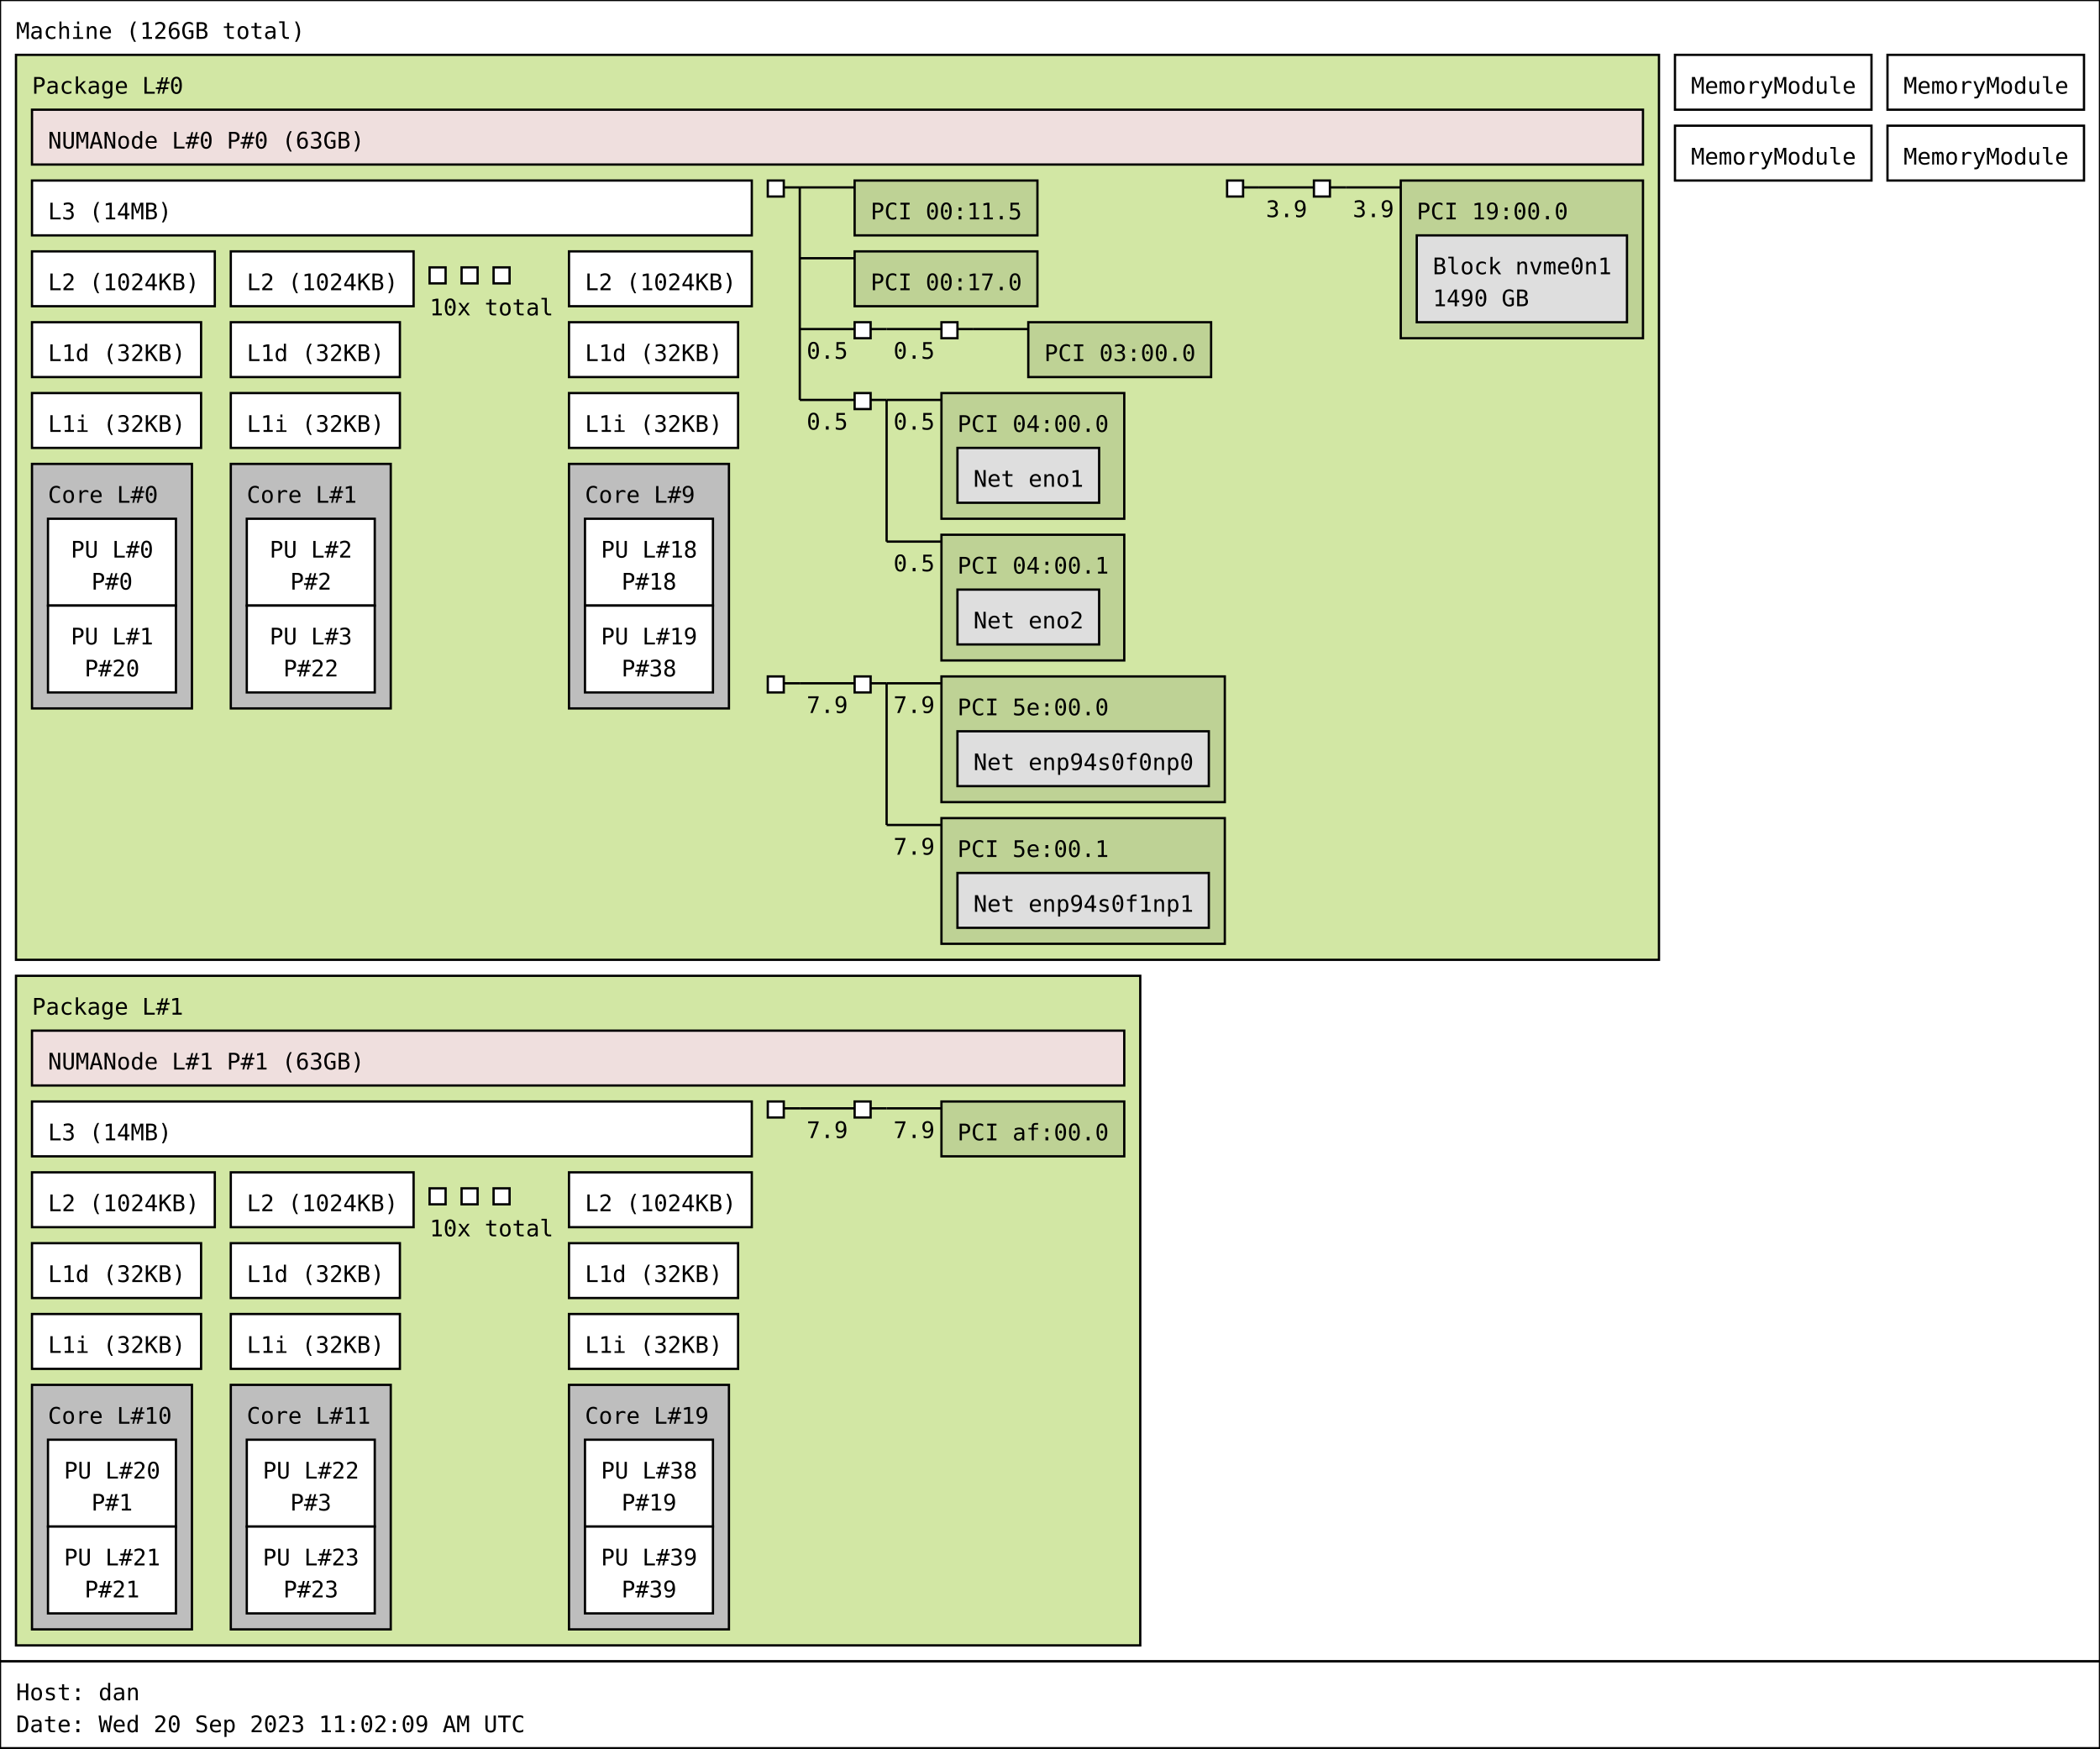
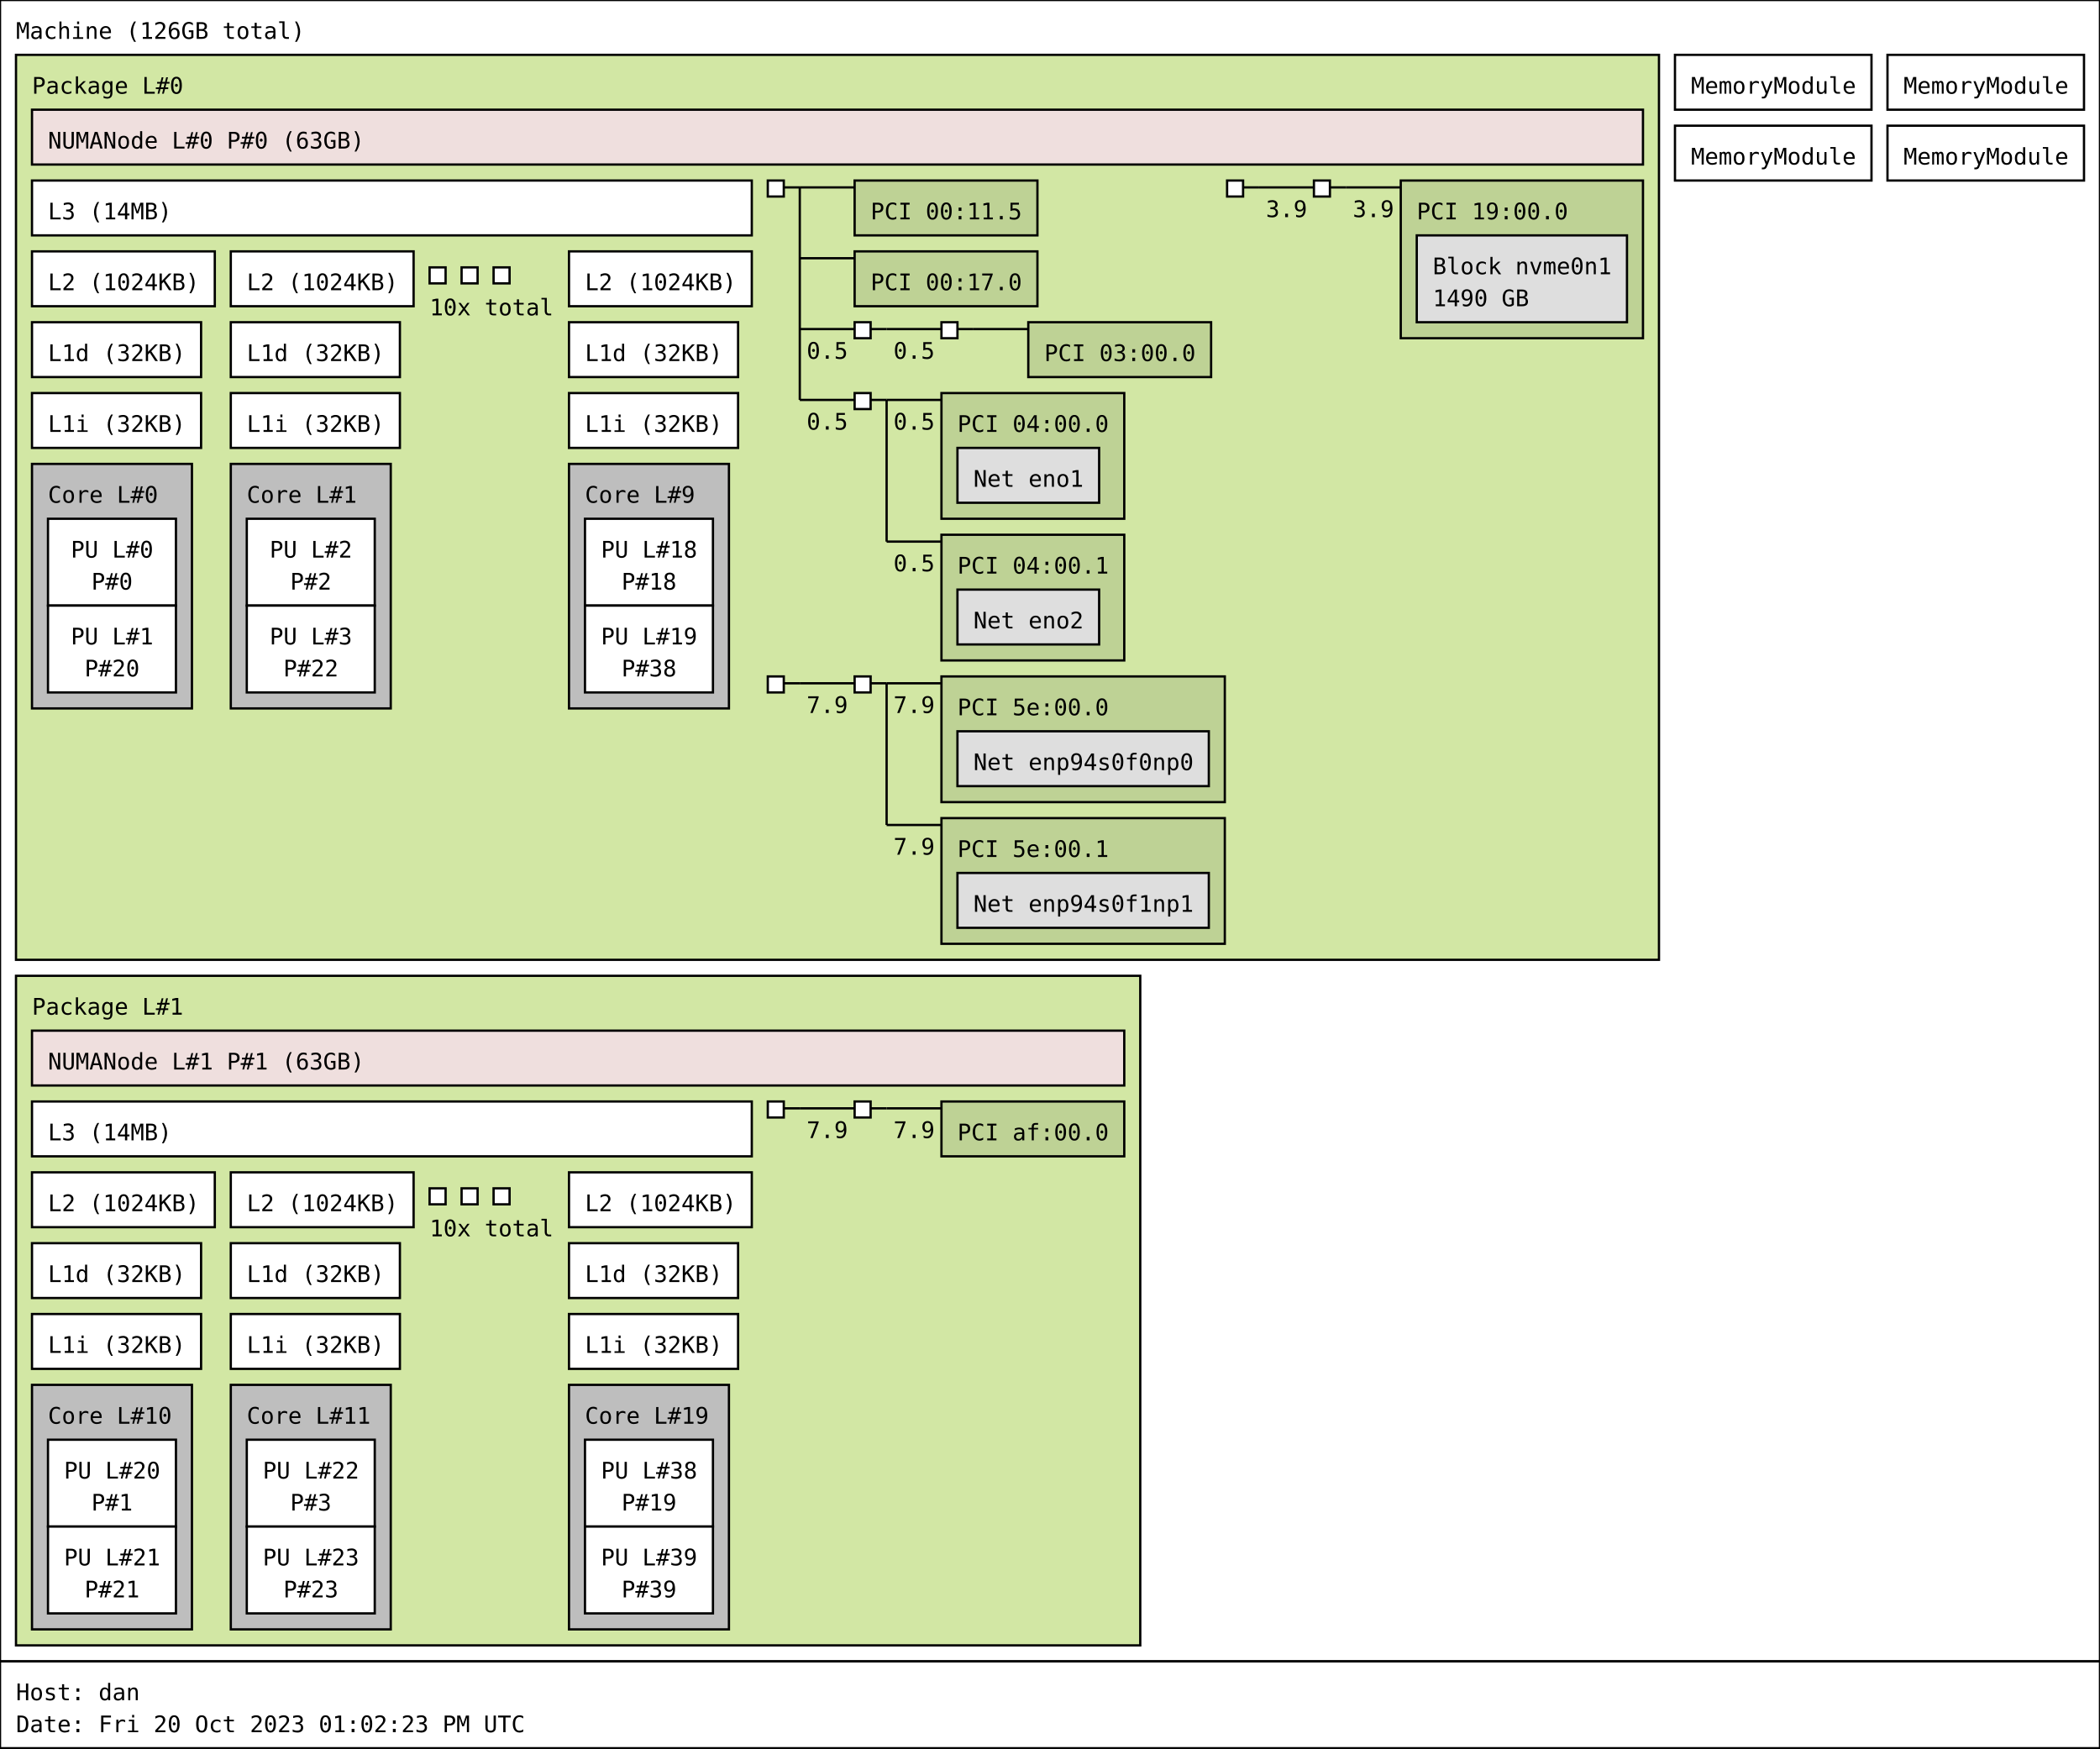
<svg xmlns="http://www.w3.org/2000/svg" width="919px" height="765px" viewBox="0 0 919px 765px" version="1.1">
  <rect id="Machine_0_rect" class="Machine" x="0" y="0" width="919" height="727" fill="rgb(255,255,255)" stroke="rgb(0,0,0)" stroke-width="1" />
  <text id="Machine_0_text" class="Machine" font-family="Monospace" x="7" y="17" fill="rgb(0,0,0)" font-size="10px">Machine (126GB total)</text>
  <rect id="Package_0_rect" class="Package" x="7" y="24" width="719" height="396" fill="rgb(210,231,164)" stroke="rgb(0,0,0)" stroke-width="1" />
  <text id="Package_0_text" class="Package" font-family="Monospace" x="14" y="41" fill="rgb(0,0,0)" font-size="10px">Package L#0</text>
  <rect id="L3_0_rect" class="L3" x="14" y="79" width="315" height="24" fill="rgb(255,255,255)" stroke="rgb(0,0,0)" stroke-width="1" />
  <text id="L3_0_text" class="L3" font-family="Monospace" x="21" y="96" fill="rgb(0,0,0)" font-size="10px">L3 (14MB)</text>
  <rect id="L2_0_rect" class="L2" x="14" y="110" width="80" height="24" fill="rgb(255,255,255)" stroke="rgb(0,0,0)" stroke-width="1" />
  <text id="L2_0_text" class="L2" font-family="Monospace" x="21" y="127" fill="rgb(0,0,0)" font-size="10px">L2 (1024KB)</text>
  <rect id="L1d_0_rect" class="L1d" x="14" y="141" width="74" height="24" fill="rgb(255,255,255)" stroke="rgb(0,0,0)" stroke-width="1" />
  <text id="L1d_0_text" class="L1d" font-family="Monospace" x="21" y="158" fill="rgb(0,0,0)" font-size="10px">L1d (32KB)</text>
  <rect id="L1i_0_rect" class="L1i" x="14" y="172" width="74" height="24" fill="rgb(255,255,255)" stroke="rgb(0,0,0)" stroke-width="1" />
  <text id="L1i_0_text" class="L1i" font-family="Monospace" x="21" y="189" fill="rgb(0,0,0)" font-size="10px">L1i (32KB)</text>
  <rect id="Core_0_rect" class="Core" x="14" y="203" width="70" height="107" fill="rgb(190,190,190)" stroke="rgb(0,0,0)" stroke-width="1" />
  <text id="Core_0_text" class="Core" font-family="Monospace" x="21" y="220" fill="rgb(0,0,0)" font-size="10px">Core L#0</text>
  <rect id="PU_0_rect" class="PU" x="21" y="227" width="56" height="38" fill="rgb(255,255,255)" stroke="rgb(0,0,0)" stroke-width="1" />
  <text id="PU_0_text" class="PU" font-family="Monospace" x="31" y="244" fill="rgb(0,0,0)" font-size="10px">PU L#0</text>
  <text id="PU_0_text_1" class="PU" font-family="Monospace" x="40" y="258" fill="rgb(0,0,0)" font-size="10px">P#0</text>
  <rect id="PU_1_rect" class="PU" x="21" y="265" width="56" height="38" fill="rgb(255,255,255)" stroke="rgb(0,0,0)" stroke-width="1" />
  <text id="PU_1_text" class="PU" font-family="Monospace" x="31" y="282" fill="rgb(0,0,0)" font-size="10px">PU L#1</text>
  <text id="PU_1_text_1" class="PU" font-family="Monospace" x="37" y="296" fill="rgb(0,0,0)" font-size="10px">P#20</text>
  <rect id="L2_1_rect" class="L2" x="101" y="110" width="80" height="24" fill="rgb(255,255,255)" stroke="rgb(0,0,0)" stroke-width="1" />
  <text id="L2_1_text" class="L2" font-family="Monospace" x="108" y="127" fill="rgb(0,0,0)" font-size="10px">L2 (1024KB)</text>
  <rect id="L1d_1_rect" class="L1d" x="101" y="141" width="74" height="24" fill="rgb(255,255,255)" stroke="rgb(0,0,0)" stroke-width="1" />
  <text id="L1d_1_text" class="L1d" font-family="Monospace" x="108" y="158" fill="rgb(0,0,0)" font-size="10px">L1d (32KB)</text>
  <rect id="L1i_1_rect" class="L1i" x="101" y="172" width="74" height="24" fill="rgb(255,255,255)" stroke="rgb(0,0,0)" stroke-width="1" />
  <text id="L1i_1_text" class="L1i" font-family="Monospace" x="108" y="189" fill="rgb(0,0,0)" font-size="10px">L1i (32KB)</text>
  <rect id="Core_1_rect" class="Core" x="101" y="203" width="70" height="107" fill="rgb(190,190,190)" stroke="rgb(0,0,0)" stroke-width="1" />
  <text id="Core_1_text" class="Core" font-family="Monospace" x="108" y="220" fill="rgb(0,0,0)" font-size="10px">Core L#1</text>
  <rect id="PU_2_rect" class="PU" x="108" y="227" width="56" height="38" fill="rgb(255,255,255)" stroke="rgb(0,0,0)" stroke-width="1" />
  <text id="PU_2_text" class="PU" font-family="Monospace" x="118" y="244" fill="rgb(0,0,0)" font-size="10px">PU L#2</text>
  <text id="PU_2_text_1" class="PU" font-family="Monospace" x="127" y="258" fill="rgb(0,0,0)" font-size="10px">P#2</text>
  <rect id="PU_3_rect" class="PU" x="108" y="265" width="56" height="38" fill="rgb(255,255,255)" stroke="rgb(0,0,0)" stroke-width="1" />
  <text id="PU_3_text" class="PU" font-family="Monospace" x="118" y="282" fill="rgb(0,0,0)" font-size="10px">PU L#3</text>
  <text id="PU_3_text_1" class="PU" font-family="Monospace" x="124" y="296" fill="rgb(0,0,0)" font-size="10px">P#22</text>
  <rect id="L2_2_rect" class="L2" x="188" y="117" width="7" height="7" fill="rgb(255,255,255)" stroke="rgb(0,0,0)" stroke-width="1" />
  <rect id="L2_2_rect" class="L2" x="202" y="117" width="7" height="7" fill="rgb(255,255,255)" stroke="rgb(0,0,0)" stroke-width="1" />
  <rect id="L2_2_rect" class="L2" x="216" y="117" width="7" height="7" fill="rgb(255,255,255)" stroke="rgb(0,0,0)" stroke-width="1" />
  <text id="L2_2_text" class="L2" font-family="Monospace" x="188" y="138" fill="rgb(0,0,0)" font-size="10px">10x total</text>
  <rect id="L2_9_rect" class="L2" x="249" y="110" width="80" height="24" fill="rgb(255,255,255)" stroke="rgb(0,0,0)" stroke-width="1" />
  <text id="L2_9_text" class="L2" font-family="Monospace" x="256" y="127" fill="rgb(0,0,0)" font-size="10px">L2 (1024KB)</text>
  <rect id="L1d_9_rect" class="L1d" x="249" y="141" width="74" height="24" fill="rgb(255,255,255)" stroke="rgb(0,0,0)" stroke-width="1" />
  <text id="L1d_9_text" class="L1d" font-family="Monospace" x="256" y="158" fill="rgb(0,0,0)" font-size="10px">L1d (32KB)</text>
  <rect id="L1i_9_rect" class="L1i" x="249" y="172" width="74" height="24" fill="rgb(255,255,255)" stroke="rgb(0,0,0)" stroke-width="1" />
  <text id="L1i_9_text" class="L1i" font-family="Monospace" x="256" y="189" fill="rgb(0,0,0)" font-size="10px">L1i (32KB)</text>
  <rect id="Core_9_rect" class="Core" x="249" y="203" width="70" height="107" fill="rgb(190,190,190)" stroke="rgb(0,0,0)" stroke-width="1" />
  <text id="Core_9_text" class="Core" font-family="Monospace" x="256" y="220" fill="rgb(0,0,0)" font-size="10px">Core L#9</text>
  <rect id="PU_18_rect" class="PU" x="256" y="227" width="56" height="38" fill="rgb(255,255,255)" stroke="rgb(0,0,0)" stroke-width="1" />
  <text id="PU_18_text" class="PU" font-family="Monospace" x="263" y="244" fill="rgb(0,0,0)" font-size="10px">PU L#18</text>
  <text id="PU_18_text_1" class="PU" font-family="Monospace" x="272" y="258" fill="rgb(0,0,0)" font-size="10px">P#18</text>
  <rect id="PU_19_rect" class="PU" x="256" y="265" width="56" height="38" fill="rgb(255,255,255)" stroke="rgb(0,0,0)" stroke-width="1" />
  <text id="PU_19_text" class="PU" font-family="Monospace" x="263" y="282" fill="rgb(0,0,0)" font-size="10px">PU L#19</text>
  <text id="PU_19_text_1" class="PU" font-family="Monospace" x="272" y="296" fill="rgb(0,0,0)" font-size="10px">P#38</text>
  <rect id="NUMANode_0_rect" class="NUMANode" x="14" y="48" width="705" height="24" fill="rgb(239,223,222)" stroke="rgb(0,0,0)" stroke-width="1" />
  <text id="NUMANode_0_text" class="NUMANode" font-family="Monospace" x="21" y="65" fill="rgb(0,0,0)" font-size="10px">NUMANode L#0 P#0 (63GB)</text>
  <rect id="HostBridge_0_rect" class="HostBridge" x="336" y="79" width="7" height="7" fill="rgb(255,255,255)" stroke="rgb(0,0,0)" stroke-width="1" />
  <line id="HostBridge_0_line" class="HostBridge" x1="343" y1="82" x2="350" y2="82" stroke="rgb(0,0,0)" stroke-width="1" />
  <line id="HostBridge_0_line_2" class="HostBridge" x1="350" y1="82" x2="374" y2="82" stroke="rgb(0,0,0)" stroke-width="1" />
  <line id="HostBridge_0_line_3" class="HostBridge" x1="350" y1="113" x2="374" y2="113" stroke="rgb(0,0,0)" stroke-width="1" />
  <line id="HostBridge_0_line_4" class="HostBridge" x1="350" y1="144" x2="374" y2="144" stroke="rgb(0,0,0)" stroke-width="1" />
  <text id="HostBridge_0_text_4" class="HostBridge" font-family="Monospace" x="353" y="157" fill="rgb(0,0,0)" font-size="10px">0.5</text>
  <line id="HostBridge_0_line_5" class="HostBridge" x1="350" y1="175" x2="374" y2="175" stroke="rgb(0,0,0)" stroke-width="1" />
  <text id="HostBridge_0_text_5" class="HostBridge" font-family="Monospace" x="353" y="188" fill="rgb(0,0,0)" font-size="10px">0.5</text>
  <line id="HostBridge_0_line_1" class="HostBridge" x1="350" y1="82" x2="350" y2="175" stroke="rgb(0,0,0)" stroke-width="1" />
  <rect id="PCI_0_rect" class="PCI" x="374" y="79" width="80" height="24" fill="rgb(190,210,149)" stroke="rgb(0,0,0)" stroke-width="1" />
  <text id="PCI_0_text" class="PCI" font-family="Monospace" x="381" y="96" fill="rgb(0,0,0)" font-size="10px">PCI 00:11.5</text>
  <rect id="PCI_1_rect" class="PCI" x="374" y="110" width="80" height="24" fill="rgb(190,210,149)" stroke="rgb(0,0,0)" stroke-width="1" />
  <text id="PCI_1_text" class="PCI" font-family="Monospace" x="381" y="127" fill="rgb(0,0,0)" font-size="10px">PCI 00:17.0</text>
  <rect id="PCIBridge_1_rect" class="PCIBridge" x="374" y="141" width="7" height="7" fill="rgb(255,255,255)" stroke="rgb(0,0,0)" stroke-width="1" />
  <line id="PCIBridge_1_line" class="PCIBridge" x1="381" y1="144" x2="388" y2="144" stroke="rgb(0,0,0)" stroke-width="1" />
  <line id="PCIBridge_1_line_2" class="PCIBridge" x1="388" y1="144" x2="412" y2="144" stroke="rgb(0,0,0)" stroke-width="1" />
  <text id="PCIBridge_1_text_2" class="PCIBridge" font-family="Monospace" x="391" y="157" fill="rgb(0,0,0)" font-size="10px">0.5</text>
  <line id="PCIBridge_1_line_1" class="PCIBridge" x1="388" y1="144" x2="388" y2="144" stroke="rgb(0,0,0)" stroke-width="1" />
  <rect id="PCIBridge_2_rect" class="PCIBridge" x="412" y="141" width="7" height="7" fill="rgb(255,255,255)" stroke="rgb(0,0,0)" stroke-width="1" />
  <line id="PCIBridge_2_line" class="PCIBridge" x1="419" y1="144" x2="426" y2="144" stroke="rgb(0,0,0)" stroke-width="1" />
  <line id="PCIBridge_2_line_2" class="PCIBridge" x1="426" y1="144" x2="450" y2="144" stroke="rgb(0,0,0)" stroke-width="1" />
  <line id="PCIBridge_2_line_1" class="PCIBridge" x1="426" y1="144" x2="426" y2="144" stroke="rgb(0,0,0)" stroke-width="1" />
  <rect id="PCI_2_rect" class="PCI" x="450" y="141" width="80" height="24" fill="rgb(190,210,149)" stroke="rgb(0,0,0)" stroke-width="1" />
  <text id="PCI_2_text" class="PCI" font-family="Monospace" x="457" y="158" fill="rgb(0,0,0)" font-size="10px">PCI 03:00.0</text>
  <rect id="PCIBridge_3_rect" class="PCIBridge" x="374" y="172" width="7" height="7" fill="rgb(255,255,255)" stroke="rgb(0,0,0)" stroke-width="1" />
  <line id="PCIBridge_3_line" class="PCIBridge" x1="381" y1="175" x2="388" y2="175" stroke="rgb(0,0,0)" stroke-width="1" />
  <line id="PCIBridge_3_line_2" class="PCIBridge" x1="388" y1="175" x2="412" y2="175" stroke="rgb(0,0,0)" stroke-width="1" />
  <text id="PCIBridge_3_text_2" class="PCIBridge" font-family="Monospace" x="391" y="188" fill="rgb(0,0,0)" font-size="10px">0.5</text>
  <line id="PCIBridge_3_line_3" class="PCIBridge" x1="388" y1="237" x2="412" y2="237" stroke="rgb(0,0,0)" stroke-width="1" />
  <text id="PCIBridge_3_text_3" class="PCIBridge" font-family="Monospace" x="391" y="250" fill="rgb(0,0,0)" font-size="10px">0.5</text>
  <line id="PCIBridge_3_line_1" class="PCIBridge" x1="388" y1="175" x2="388" y2="237" stroke="rgb(0,0,0)" stroke-width="1" />
  <rect id="PCI_3_rect" class="PCI" x="412" y="172" width="80" height="55" fill="rgb(190,210,149)" stroke="rgb(0,0,0)" stroke-width="1" />
  <text id="PCI_3_text" class="PCI" font-family="Monospace" x="419" y="189" fill="rgb(0,0,0)" font-size="10px">PCI 04:00.0</text>
  <rect id="Net_0_rect" class="Net" x="419" y="196" width="62" height="24" fill="rgb(222,222,222)" stroke="rgb(0,0,0)" stroke-width="1" />
  <text id="Net_0_text" class="Net" font-family="Monospace" x="426" y="213" fill="rgb(0,0,0)" font-size="10px">Net eno1</text>
  <rect id="PCI_4_rect" class="PCI" x="412" y="234" width="80" height="55" fill="rgb(190,210,149)" stroke="rgb(0,0,0)" stroke-width="1" />
  <text id="PCI_4_text" class="PCI" font-family="Monospace" x="419" y="251" fill="rgb(0,0,0)" font-size="10px">PCI 04:00.1</text>
  <rect id="Net_1_rect" class="Net" x="419" y="258" width="62" height="24" fill="rgb(222,222,222)" stroke="rgb(0,0,0)" stroke-width="1" />
  <text id="Net_1_text" class="Net" font-family="Monospace" x="426" y="275" fill="rgb(0,0,0)" font-size="10px">Net eno2</text>
  <rect id="HostBridge_4_rect" class="HostBridge" x="537" y="79" width="7" height="7" fill="rgb(255,255,255)" stroke="rgb(0,0,0)" stroke-width="1" />
  <line id="HostBridge_4_line" class="HostBridge" x1="544" y1="82" x2="551" y2="82" stroke="rgb(0,0,0)" stroke-width="1" />
  <line id="HostBridge_4_line_2" class="HostBridge" x1="551" y1="82" x2="575" y2="82" stroke="rgb(0,0,0)" stroke-width="1" />
  <text id="HostBridge_4_text_2" class="HostBridge" font-family="Monospace" x="554" y="95" fill="rgb(0,0,0)" font-size="10px">3.9</text>
  <line id="HostBridge_4_line_1" class="HostBridge" x1="551" y1="82" x2="551" y2="82" stroke="rgb(0,0,0)" stroke-width="1" />
  <rect id="PCIBridge_5_rect" class="PCIBridge" x="575" y="79" width="7" height="7" fill="rgb(255,255,255)" stroke="rgb(0,0,0)" stroke-width="1" />
  <line id="PCIBridge_5_line" class="PCIBridge" x1="582" y1="82" x2="589" y2="82" stroke="rgb(0,0,0)" stroke-width="1" />
  <line id="PCIBridge_5_line_2" class="PCIBridge" x1="589" y1="82" x2="613" y2="82" stroke="rgb(0,0,0)" stroke-width="1" />
  <text id="PCIBridge_5_text_2" class="PCIBridge" font-family="Monospace" x="592" y="95" fill="rgb(0,0,0)" font-size="10px">3.9</text>
  <line id="PCIBridge_5_line_1" class="PCIBridge" x1="589" y1="82" x2="589" y2="82" stroke="rgb(0,0,0)" stroke-width="1" />
  <rect id="PCI_5_rect" class="PCI" x="613" y="79" width="106" height="69" fill="rgb(190,210,149)" stroke="rgb(0,0,0)" stroke-width="1" />
  <text id="PCI_5_text" class="PCI" font-family="Monospace" x="620" y="96" fill="rgb(0,0,0)" font-size="10px">PCI 19:00.0</text>
  <rect id="Block_2_rect" class="Block" x="620" y="103" width="92" height="38" fill="rgb(222,222,222)" stroke="rgb(0,0,0)" stroke-width="1" />
  <text id="Block_2_text" class="Block" font-family="Monospace" x="627" y="120" fill="rgb(0,0,0)" font-size="10px">Block nvme0n1</text>
  <text id="Block_2_text_1" class="Block" font-family="Monospace" x="627" y="134" fill="rgb(0,0,0)" font-size="10px">1490 GB</text>
  <rect id="HostBridge_6_rect" class="HostBridge" x="336" y="296" width="7" height="7" fill="rgb(255,255,255)" stroke="rgb(0,0,0)" stroke-width="1" />
  <line id="HostBridge_6_line" class="HostBridge" x1="343" y1="299" x2="350" y2="299" stroke="rgb(0,0,0)" stroke-width="1" />
  <line id="HostBridge_6_line_2" class="HostBridge" x1="350" y1="299" x2="374" y2="299" stroke="rgb(0,0,0)" stroke-width="1" />
  <text id="HostBridge_6_text_2" class="HostBridge" font-family="Monospace" x="353" y="312" fill="rgb(0,0,0)" font-size="10px">7.9</text>
  <line id="HostBridge_6_line_1" class="HostBridge" x1="350" y1="299" x2="350" y2="299" stroke="rgb(0,0,0)" stroke-width="1" />
  <rect id="PCIBridge_7_rect" class="PCIBridge" x="374" y="296" width="7" height="7" fill="rgb(255,255,255)" stroke="rgb(0,0,0)" stroke-width="1" />
  <line id="PCIBridge_7_line" class="PCIBridge" x1="381" y1="299" x2="388" y2="299" stroke="rgb(0,0,0)" stroke-width="1" />
  <line id="PCIBridge_7_line_2" class="PCIBridge" x1="388" y1="299" x2="412" y2="299" stroke="rgb(0,0,0)" stroke-width="1" />
  <text id="PCIBridge_7_text_2" class="PCIBridge" font-family="Monospace" x="391" y="312" fill="rgb(0,0,0)" font-size="10px">7.9</text>
  <line id="PCIBridge_7_line_3" class="PCIBridge" x1="388" y1="361" x2="412" y2="361" stroke="rgb(0,0,0)" stroke-width="1" />
  <text id="PCIBridge_7_text_3" class="PCIBridge" font-family="Monospace" x="391" y="374" fill="rgb(0,0,0)" font-size="10px">7.9</text>
  <line id="PCIBridge_7_line_1" class="PCIBridge" x1="388" y1="299" x2="388" y2="361" stroke="rgb(0,0,0)" stroke-width="1" />
  <rect id="PCI_6_rect" class="PCI" x="412" y="296" width="124" height="55" fill="rgb(190,210,149)" stroke="rgb(0,0,0)" stroke-width="1" />
  <text id="PCI_6_text" class="PCI" font-family="Monospace" x="419" y="313" fill="rgb(0,0,0)" font-size="10px">PCI 5e:00.0</text>
  <rect id="Net_3_rect" class="Net" x="419" y="320" width="110" height="24" fill="rgb(222,222,222)" stroke="rgb(0,0,0)" stroke-width="1" />
  <text id="Net_3_text" class="Net" font-family="Monospace" x="426" y="337" fill="rgb(0,0,0)" font-size="10px">Net enp94s0f0np0</text>
  <rect id="PCI_7_rect" class="PCI" x="412" y="358" width="124" height="55" fill="rgb(190,210,149)" stroke="rgb(0,0,0)" stroke-width="1" />
  <text id="PCI_7_text" class="PCI" font-family="Monospace" x="419" y="375" fill="rgb(0,0,0)" font-size="10px">PCI 5e:00.1</text>
  <rect id="Net_4_rect" class="Net" x="419" y="382" width="110" height="24" fill="rgb(222,222,222)" stroke="rgb(0,0,0)" stroke-width="1" />
  <text id="Net_4_text" class="Net" font-family="Monospace" x="426" y="399" fill="rgb(0,0,0)" font-size="10px">Net enp94s0f1np1</text>
  <rect id="Package_1_rect" class="Package" x="7" y="427" width="492" height="293" fill="rgb(210,231,164)" stroke="rgb(0,0,0)" stroke-width="1" />
  <text id="Package_1_text" class="Package" font-family="Monospace" x="14" y="444" fill="rgb(0,0,0)" font-size="10px">Package L#1</text>
  <rect id="L3_1_rect" class="L3" x="14" y="482" width="315" height="24" fill="rgb(255,255,255)" stroke="rgb(0,0,0)" stroke-width="1" />
  <text id="L3_1_text" class="L3" font-family="Monospace" x="21" y="499" fill="rgb(0,0,0)" font-size="10px">L3 (14MB)</text>
  <rect id="L2_10_rect" class="L2" x="14" y="513" width="80" height="24" fill="rgb(255,255,255)" stroke="rgb(0,0,0)" stroke-width="1" />
  <text id="L2_10_text" class="L2" font-family="Monospace" x="21" y="530" fill="rgb(0,0,0)" font-size="10px">L2 (1024KB)</text>
  <rect id="L1d_10_rect" class="L1d" x="14" y="544" width="74" height="24" fill="rgb(255,255,255)" stroke="rgb(0,0,0)" stroke-width="1" />
  <text id="L1d_10_text" class="L1d" font-family="Monospace" x="21" y="561" fill="rgb(0,0,0)" font-size="10px">L1d (32KB)</text>
  <rect id="L1i_10_rect" class="L1i" x="14" y="575" width="74" height="24" fill="rgb(255,255,255)" stroke="rgb(0,0,0)" stroke-width="1" />
  <text id="L1i_10_text" class="L1i" font-family="Monospace" x="21" y="592" fill="rgb(0,0,0)" font-size="10px">L1i (32KB)</text>
  <rect id="Core_10_rect" class="Core" x="14" y="606" width="70" height="107" fill="rgb(190,190,190)" stroke="rgb(0,0,0)" stroke-width="1" />
  <text id="Core_10_text" class="Core" font-family="Monospace" x="21" y="623" fill="rgb(0,0,0)" font-size="10px">Core L#10</text>
  <rect id="PU_20_rect" class="PU" x="21" y="630" width="56" height="38" fill="rgb(255,255,255)" stroke="rgb(0,0,0)" stroke-width="1" />
  <text id="PU_20_text" class="PU" font-family="Monospace" x="28" y="647" fill="rgb(0,0,0)" font-size="10px">PU L#20</text>
  <text id="PU_20_text_1" class="PU" font-family="Monospace" x="40" y="661" fill="rgb(0,0,0)" font-size="10px">P#1</text>
  <rect id="PU_21_rect" class="PU" x="21" y="668" width="56" height="38" fill="rgb(255,255,255)" stroke="rgb(0,0,0)" stroke-width="1" />
  <text id="PU_21_text" class="PU" font-family="Monospace" x="28" y="685" fill="rgb(0,0,0)" font-size="10px">PU L#21</text>
  <text id="PU_21_text_1" class="PU" font-family="Monospace" x="37" y="699" fill="rgb(0,0,0)" font-size="10px">P#21</text>
  <rect id="L2_11_rect" class="L2" x="101" y="513" width="80" height="24" fill="rgb(255,255,255)" stroke="rgb(0,0,0)" stroke-width="1" />
  <text id="L2_11_text" class="L2" font-family="Monospace" x="108" y="530" fill="rgb(0,0,0)" font-size="10px">L2 (1024KB)</text>
  <rect id="L1d_11_rect" class="L1d" x="101" y="544" width="74" height="24" fill="rgb(255,255,255)" stroke="rgb(0,0,0)" stroke-width="1" />
  <text id="L1d_11_text" class="L1d" font-family="Monospace" x="108" y="561" fill="rgb(0,0,0)" font-size="10px">L1d (32KB)</text>
  <rect id="L1i_11_rect" class="L1i" x="101" y="575" width="74" height="24" fill="rgb(255,255,255)" stroke="rgb(0,0,0)" stroke-width="1" />
  <text id="L1i_11_text" class="L1i" font-family="Monospace" x="108" y="592" fill="rgb(0,0,0)" font-size="10px">L1i (32KB)</text>
  <rect id="Core_11_rect" class="Core" x="101" y="606" width="70" height="107" fill="rgb(190,190,190)" stroke="rgb(0,0,0)" stroke-width="1" />
  <text id="Core_11_text" class="Core" font-family="Monospace" x="108" y="623" fill="rgb(0,0,0)" font-size="10px">Core L#11</text>
  <rect id="PU_22_rect" class="PU" x="108" y="630" width="56" height="38" fill="rgb(255,255,255)" stroke="rgb(0,0,0)" stroke-width="1" />
  <text id="PU_22_text" class="PU" font-family="Monospace" x="115" y="647" fill="rgb(0,0,0)" font-size="10px">PU L#22</text>
  <text id="PU_22_text_1" class="PU" font-family="Monospace" x="127" y="661" fill="rgb(0,0,0)" font-size="10px">P#3</text>
  <rect id="PU_23_rect" class="PU" x="108" y="668" width="56" height="38" fill="rgb(255,255,255)" stroke="rgb(0,0,0)" stroke-width="1" />
  <text id="PU_23_text" class="PU" font-family="Monospace" x="115" y="685" fill="rgb(0,0,0)" font-size="10px">PU L#23</text>
  <text id="PU_23_text_1" class="PU" font-family="Monospace" x="124" y="699" fill="rgb(0,0,0)" font-size="10px">P#23</text>
  <rect id="L2_12_rect" class="L2" x="188" y="520" width="7" height="7" fill="rgb(255,255,255)" stroke="rgb(0,0,0)" stroke-width="1" />
  <rect id="L2_12_rect" class="L2" x="202" y="520" width="7" height="7" fill="rgb(255,255,255)" stroke="rgb(0,0,0)" stroke-width="1" />
  <rect id="L2_12_rect" class="L2" x="216" y="520" width="7" height="7" fill="rgb(255,255,255)" stroke="rgb(0,0,0)" stroke-width="1" />
  <text id="L2_12_text" class="L2" font-family="Monospace" x="188" y="541" fill="rgb(0,0,0)" font-size="10px">10x total</text>
  <rect id="L2_19_rect" class="L2" x="249" y="513" width="80" height="24" fill="rgb(255,255,255)" stroke="rgb(0,0,0)" stroke-width="1" />
  <text id="L2_19_text" class="L2" font-family="Monospace" x="256" y="530" fill="rgb(0,0,0)" font-size="10px">L2 (1024KB)</text>
  <rect id="L1d_19_rect" class="L1d" x="249" y="544" width="74" height="24" fill="rgb(255,255,255)" stroke="rgb(0,0,0)" stroke-width="1" />
  <text id="L1d_19_text" class="L1d" font-family="Monospace" x="256" y="561" fill="rgb(0,0,0)" font-size="10px">L1d (32KB)</text>
  <rect id="L1i_19_rect" class="L1i" x="249" y="575" width="74" height="24" fill="rgb(255,255,255)" stroke="rgb(0,0,0)" stroke-width="1" />
  <text id="L1i_19_text" class="L1i" font-family="Monospace" x="256" y="592" fill="rgb(0,0,0)" font-size="10px">L1i (32KB)</text>
  <rect id="Core_19_rect" class="Core" x="249" y="606" width="70" height="107" fill="rgb(190,190,190)" stroke="rgb(0,0,0)" stroke-width="1" />
  <text id="Core_19_text" class="Core" font-family="Monospace" x="256" y="623" fill="rgb(0,0,0)" font-size="10px">Core L#19</text>
  <rect id="PU_38_rect" class="PU" x="256" y="630" width="56" height="38" fill="rgb(255,255,255)" stroke="rgb(0,0,0)" stroke-width="1" />
  <text id="PU_38_text" class="PU" font-family="Monospace" x="263" y="647" fill="rgb(0,0,0)" font-size="10px">PU L#38</text>
  <text id="PU_38_text_1" class="PU" font-family="Monospace" x="272" y="661" fill="rgb(0,0,0)" font-size="10px">P#19</text>
  <rect id="PU_39_rect" class="PU" x="256" y="668" width="56" height="38" fill="rgb(255,255,255)" stroke="rgb(0,0,0)" stroke-width="1" />
  <text id="PU_39_text" class="PU" font-family="Monospace" x="263" y="685" fill="rgb(0,0,0)" font-size="10px">PU L#39</text>
  <text id="PU_39_text_1" class="PU" font-family="Monospace" x="272" y="699" fill="rgb(0,0,0)" font-size="10px">P#39</text>
  <rect id="NUMANode_1_rect" class="NUMANode" x="14" y="451" width="478" height="24" fill="rgb(239,223,222)" stroke="rgb(0,0,0)" stroke-width="1" />
  <text id="NUMANode_1_text" class="NUMANode" font-family="Monospace" x="21" y="468" fill="rgb(0,0,0)" font-size="10px">NUMANode L#1 P#1 (63GB)</text>
  <rect id="HostBridge_8_rect" class="HostBridge" x="336" y="482" width="7" height="7" fill="rgb(255,255,255)" stroke="rgb(0,0,0)" stroke-width="1" />
  <line id="HostBridge_8_line" class="HostBridge" x1="343" y1="485" x2="350" y2="485" stroke="rgb(0,0,0)" stroke-width="1" />
  <line id="HostBridge_8_line_2" class="HostBridge" x1="350" y1="485" x2="374" y2="485" stroke="rgb(0,0,0)" stroke-width="1" />
  <text id="HostBridge_8_text_2" class="HostBridge" font-family="Monospace" x="353" y="498" fill="rgb(0,0,0)" font-size="10px">7.9</text>
  <line id="HostBridge_8_line_1" class="HostBridge" x1="350" y1="485" x2="350" y2="485" stroke="rgb(0,0,0)" stroke-width="1" />
  <rect id="PCIBridge_9_rect" class="PCIBridge" x="374" y="482" width="7" height="7" fill="rgb(255,255,255)" stroke="rgb(0,0,0)" stroke-width="1" />
  <line id="PCIBridge_9_line" class="PCIBridge" x1="381" y1="485" x2="388" y2="485" stroke="rgb(0,0,0)" stroke-width="1" />
  <line id="PCIBridge_9_line_2" class="PCIBridge" x1="388" y1="485" x2="412" y2="485" stroke="rgb(0,0,0)" stroke-width="1" />
  <text id="PCIBridge_9_text_2" class="PCIBridge" font-family="Monospace" x="391" y="498" fill="rgb(0,0,0)" font-size="10px">7.9</text>
  <line id="PCIBridge_9_line_1" class="PCIBridge" x1="388" y1="485" x2="388" y2="485" stroke="rgb(0,0,0)" stroke-width="1" />
  <rect id="PCI_8_rect" class="PCI" x="412" y="482" width="80" height="24" fill="rgb(190,210,149)" stroke="rgb(0,0,0)" stroke-width="1" />
  <text id="PCI_8_text" class="PCI" font-family="Monospace" x="419" y="499" fill="rgb(0,0,0)" font-size="10px">PCI af:00.0</text>
  <rect id="Misc_0_rect" class="Misc" x="733" y="24" width="86" height="24" fill="rgb(255,255,255)" stroke="rgb(0,0,0)" stroke-width="1" />
  <text id="Misc_0_text" class="Misc" font-family="Monospace" x="740" y="41" fill="rgb(0,0,0)" font-size="10px">MemoryModule</text>
  <rect id="Misc_1_rect" class="Misc" x="826" y="24" width="86" height="24" fill="rgb(255,255,255)" stroke="rgb(0,0,0)" stroke-width="1" />
  <text id="Misc_1_text" class="Misc" font-family="Monospace" x="833" y="41" fill="rgb(0,0,0)" font-size="10px">MemoryModule</text>
  <rect id="Misc_2_rect" class="Misc" x="733" y="55" width="86" height="24" fill="rgb(255,255,255)" stroke="rgb(0,0,0)" stroke-width="1" />
  <text id="Misc_2_text" class="Misc" font-family="Monospace" x="740" y="72" fill="rgb(0,0,0)" font-size="10px">MemoryModule</text>
  <rect id="Misc_3_rect" class="Misc" x="826" y="55" width="86" height="24" fill="rgb(255,255,255)" stroke="rgb(0,0,0)" stroke-width="1" />
  <text id="Misc_3_text" class="Misc" font-family="Monospace" x="833" y="72" fill="rgb(0,0,0)" font-size="10px">MemoryModule</text>
  <rect id="anon_rect" x="0" y="727" width="919" height="38" fill="rgb(255,255,255)" stroke="rgb(0,0,0)" stroke-width="1" />
  <text id="anon_text" font-family="Monospace" x="7" y="744" fill="rgb(0,0,0)" font-size="10px">Host: dan</text>
-   <text id="anon_text_1" font-family="Monospace" x="7" y="758" fill="rgb(0,0,0)" font-size="10px">Date: Wed 20 Sep 2023 11:02:09 AM UTC</text>
+   <text id="anon_text_1" font-family="Monospace" x="7" y="758" fill="rgb(0,0,0)" font-size="10px">Date: Fri 20 Oct 2023 01:02:23 PM UTC</text>
</svg>
